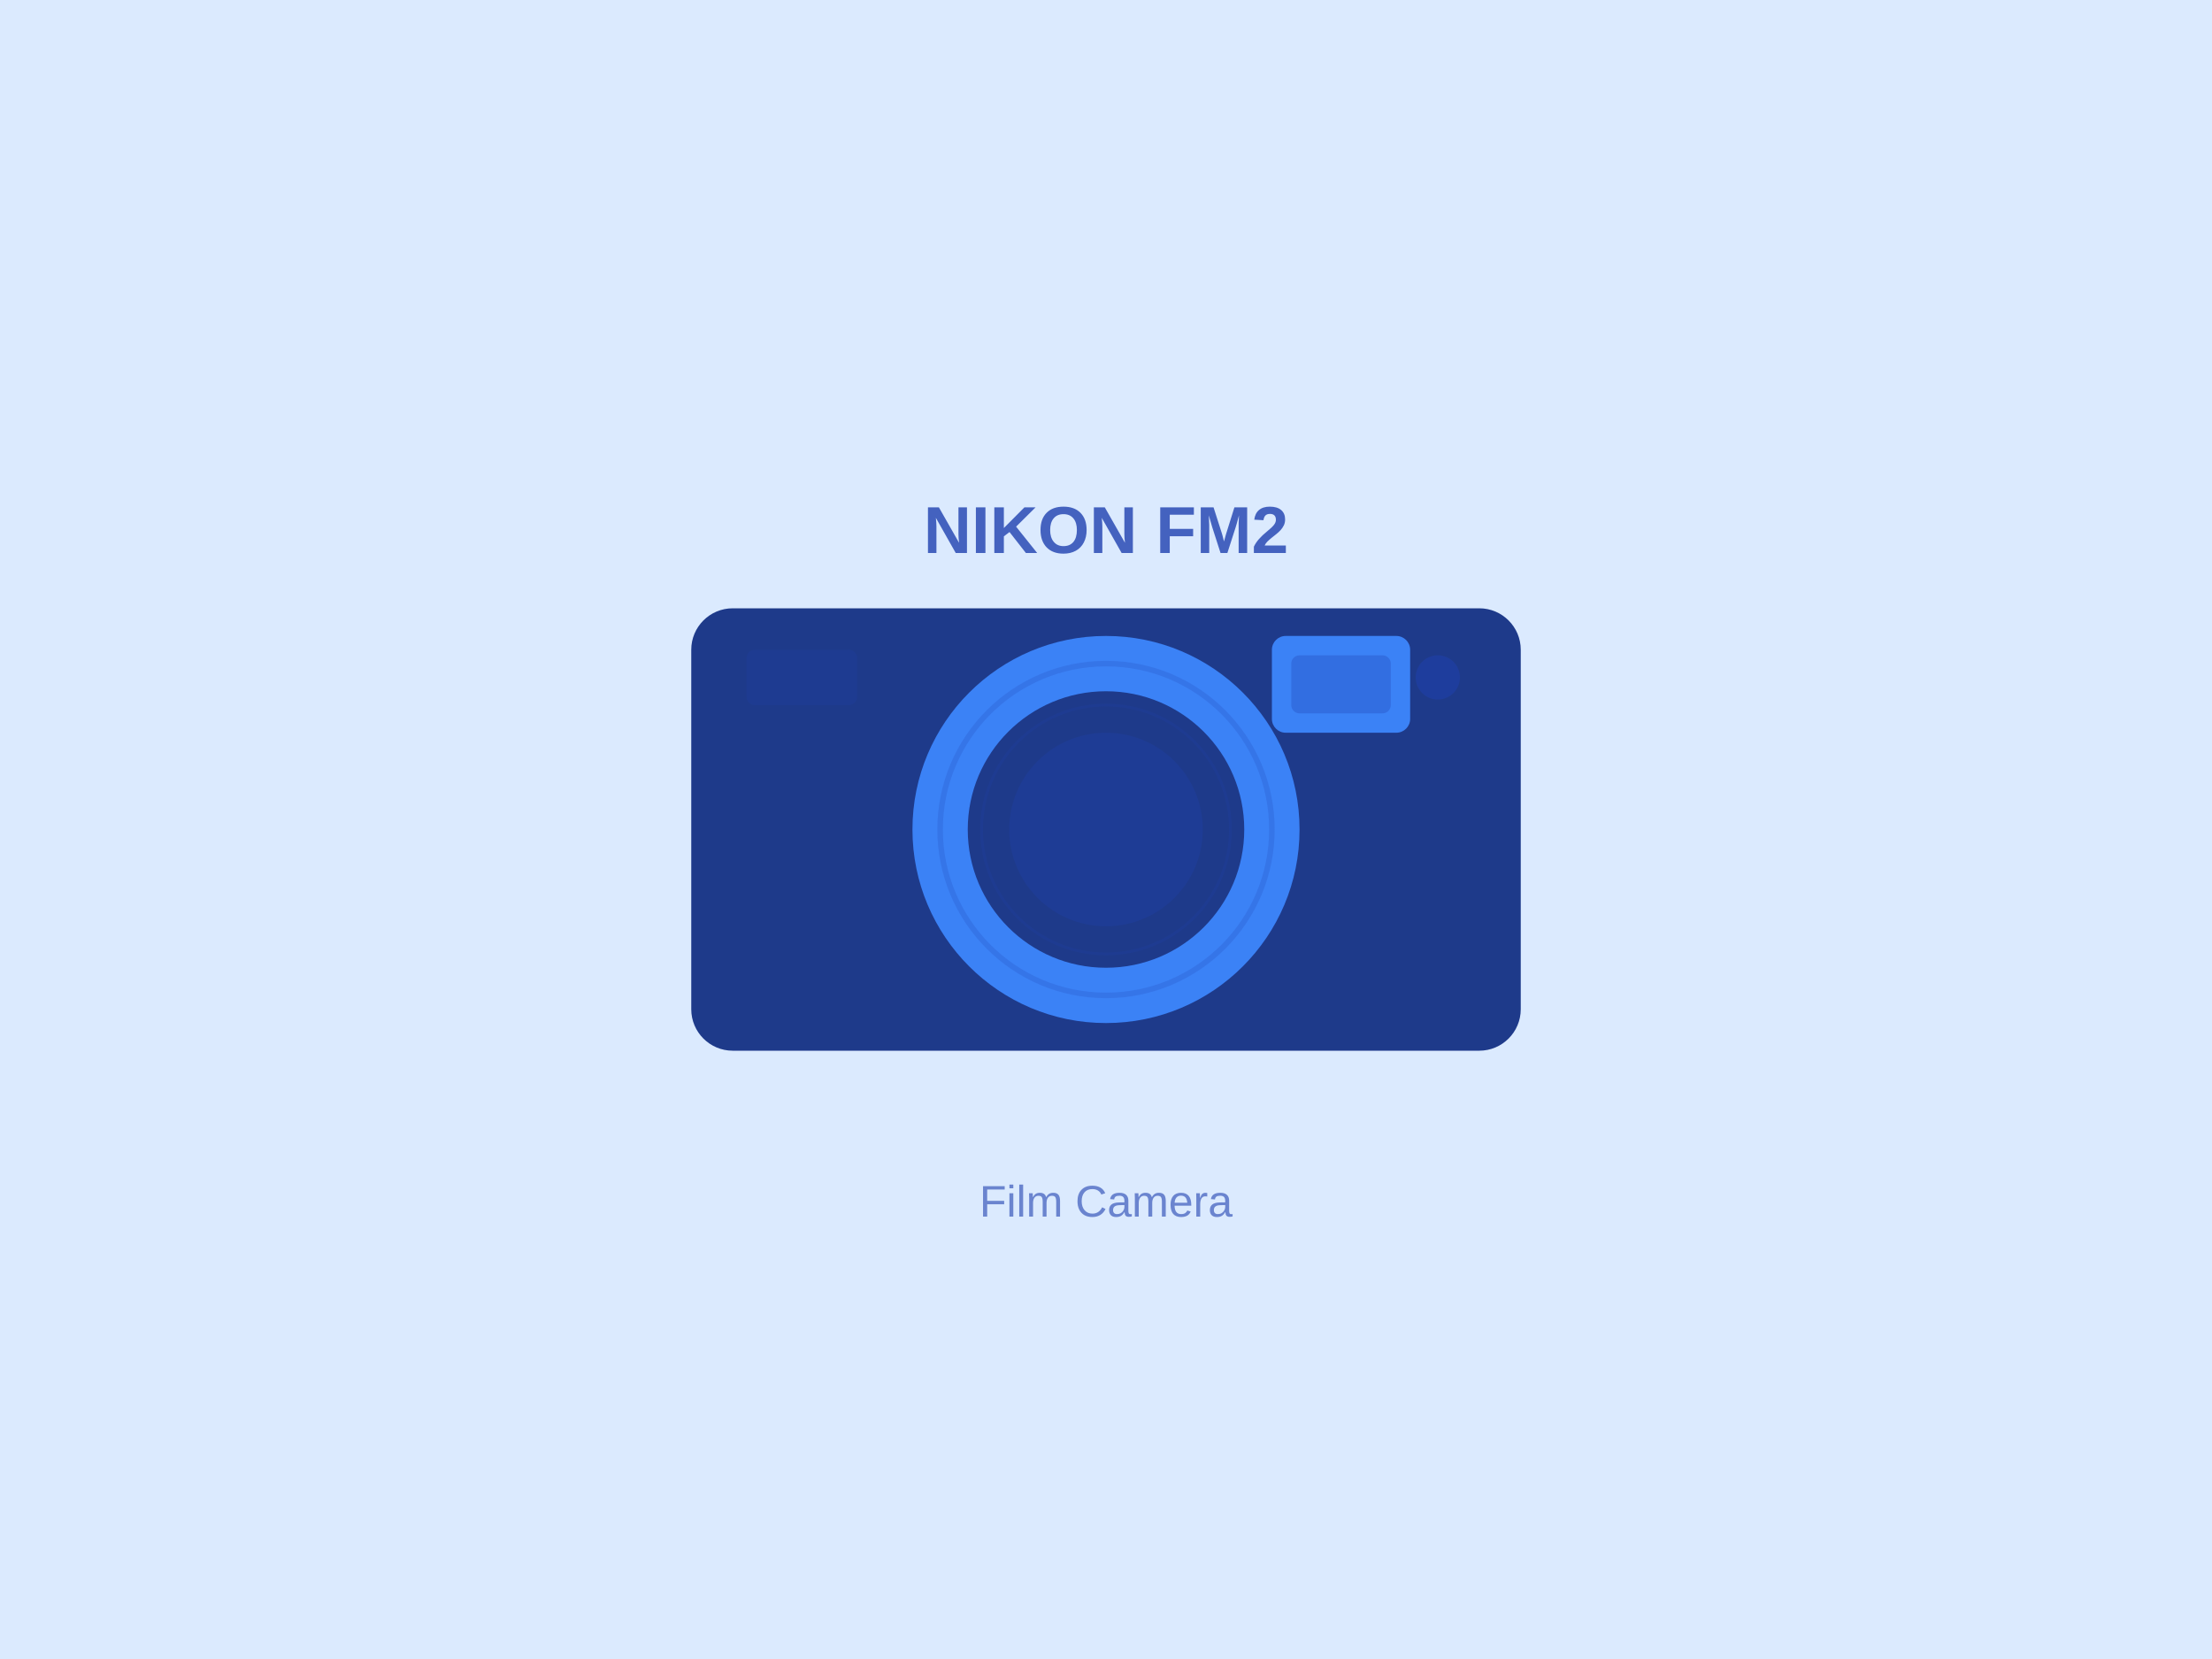
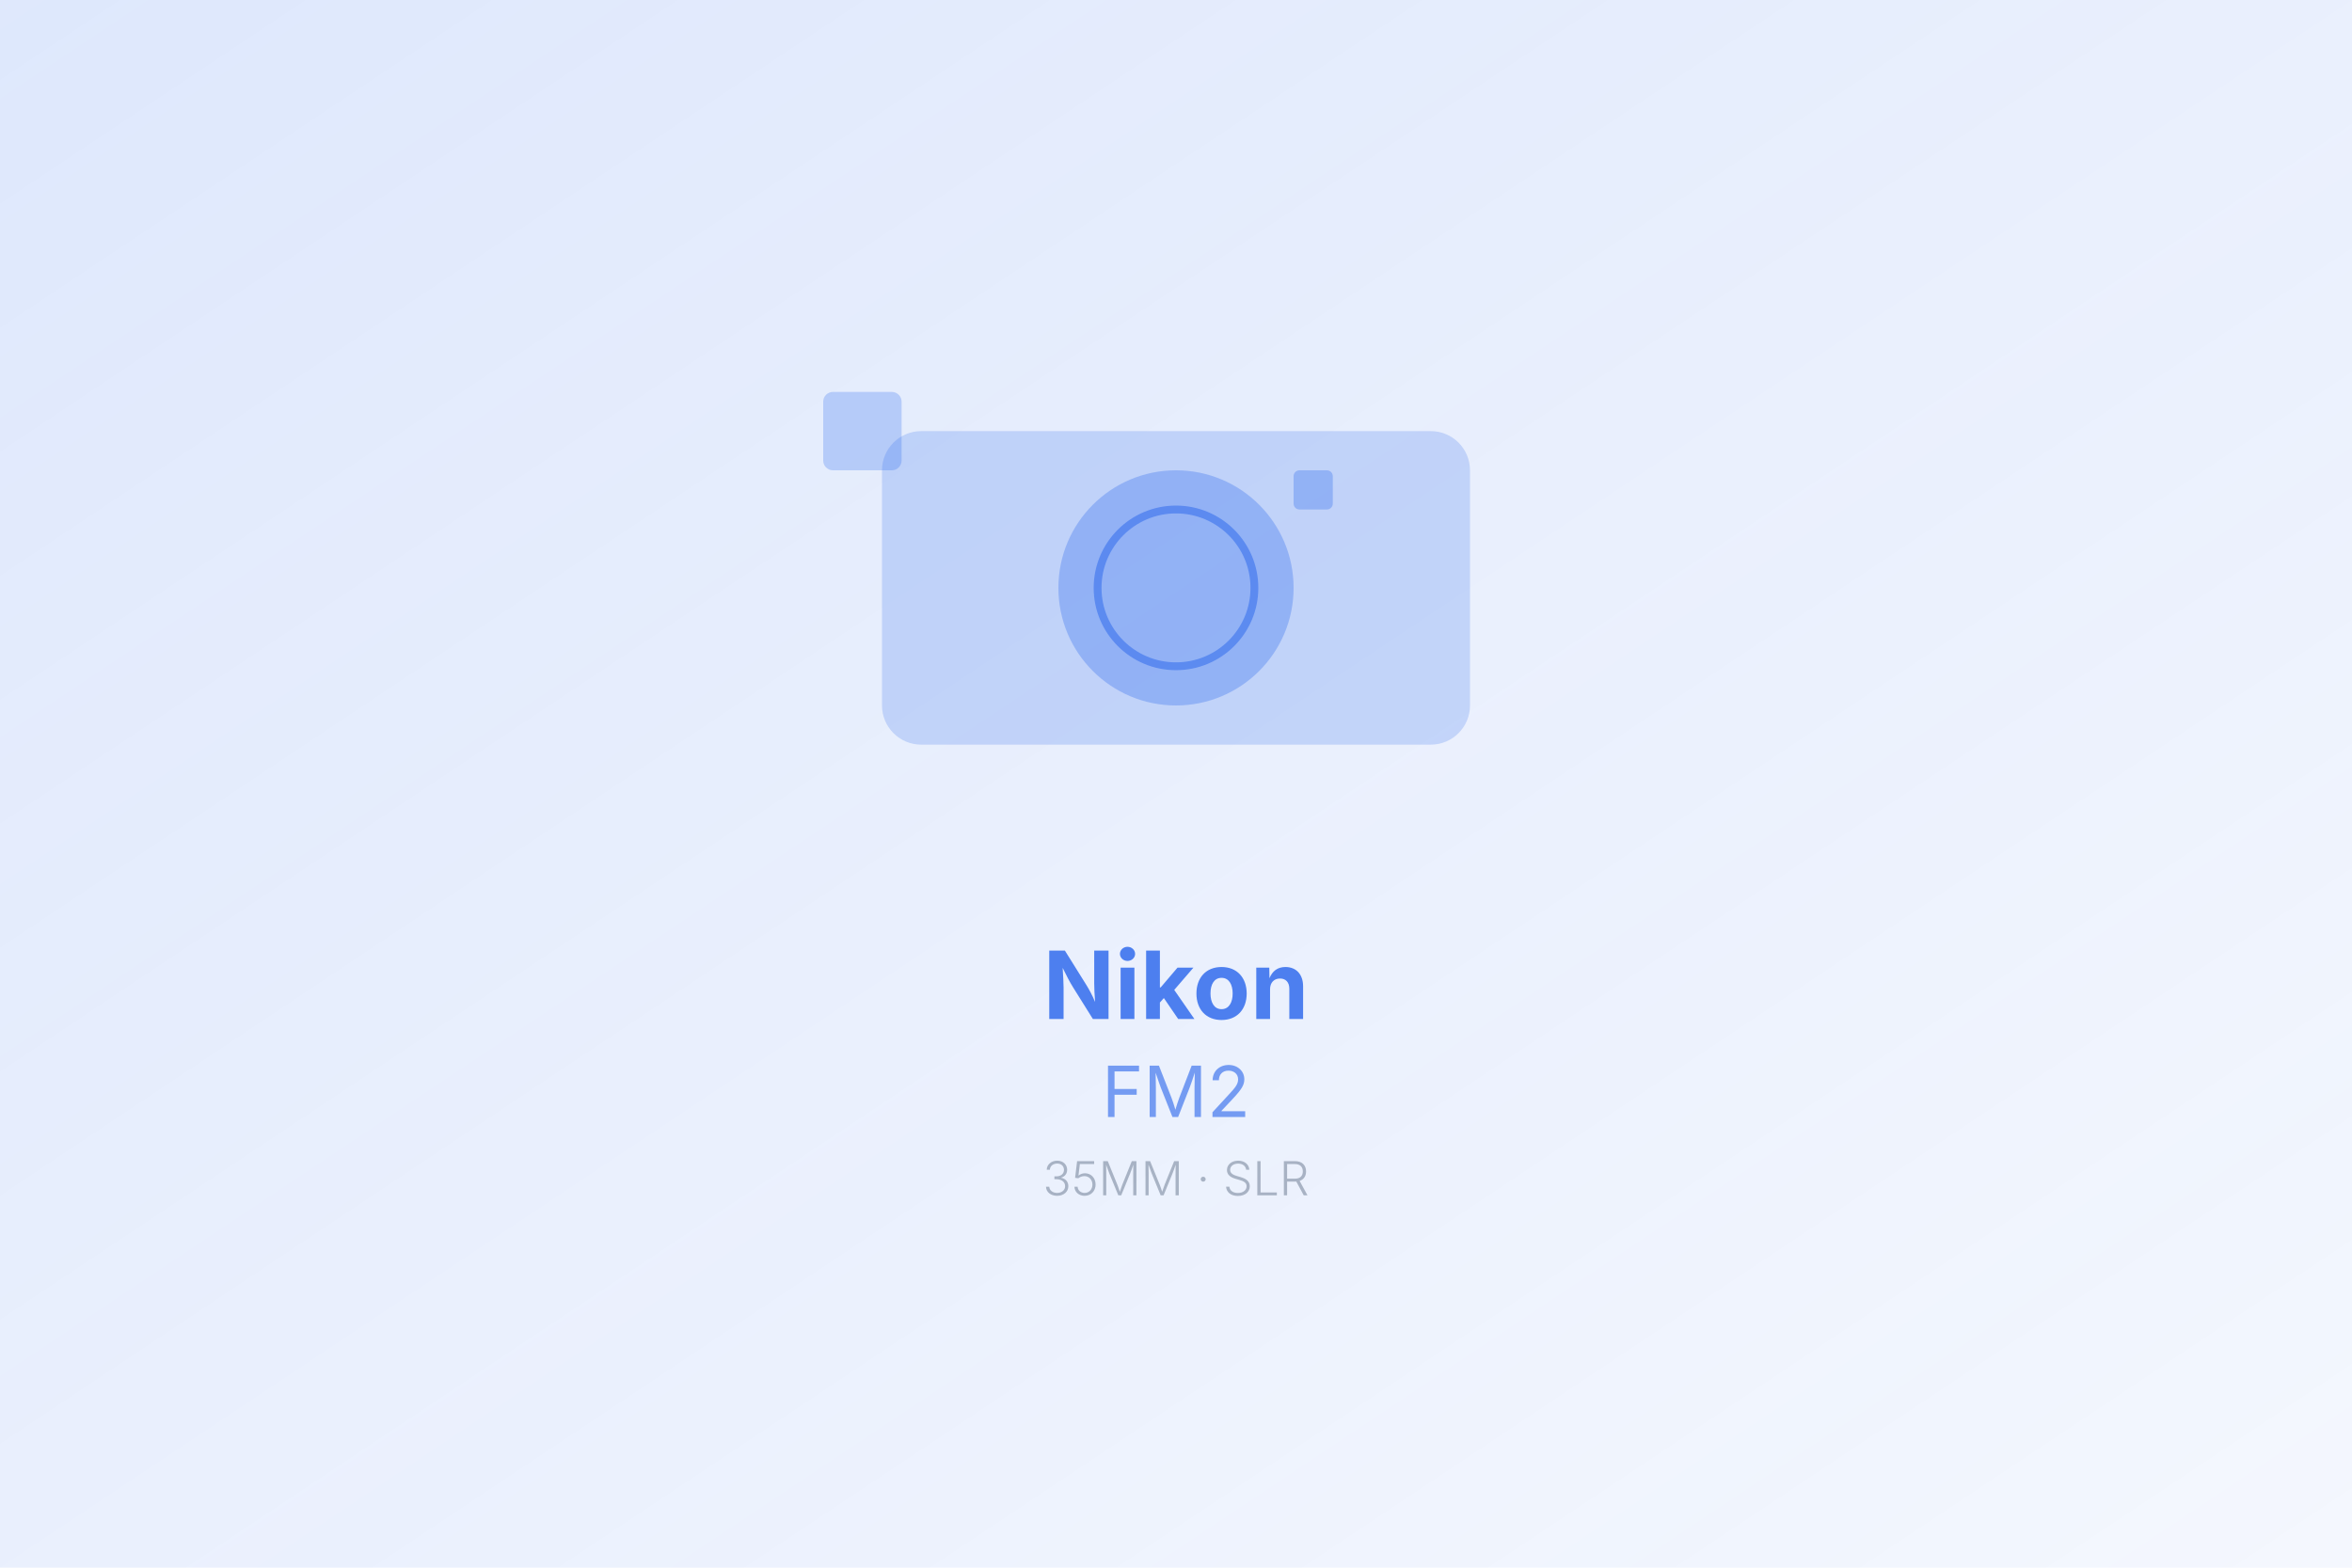
- <svg xmlns="http://www.w3.org/2000/svg" width="800" height="600">
-   <rect width="800" height="600" fill="#dbeafe" />
-   <g transform="translate(400, 300)">
-     <rect x="-150" y="-80" width="300" height="160" fill="#1e3a8a" rx="15" />
-     <circle cx="0" cy="0" r="70" fill="#3b82f6" />
-     <circle cx="0" cy="0" r="50" fill="#1e3a8a" />
-     <circle cx="0" cy="0" r="35" fill="#1e40af" opacity="0.3" />
-     <circle cx="0" cy="0" r="60" fill="none" stroke="#1e40af" stroke-width="2" opacity="0.2" />
-     <circle cx="0" cy="0" r="45" fill="none" stroke="#1e40af" stroke-width="1" opacity="0.2" />
-     <rect x="60" y="-70" width="50" height="35" fill="#3b82f6" rx="5" />
-     <rect x="67" y="-63" width="36" height="21" fill="#1e40af" opacity="0.3" rx="3" />
-     <circle cx="120" cy="-55" r="8" fill="#1e40af" opacity="0.5" />
-     <rect x="-130" y="-65" width="40" height="20" fill="#1e40af" opacity="0.2" rx="3" />
-     <text x="0" y="-100" font-family="Arial, sans-serif" font-size="24" fill="#1e40af" text-anchor="middle" font-weight="bold" opacity="0.8">NIKON FM2</text>
-     <text x="0" y="140" font-family="Arial, sans-serif" font-size="16" fill="#1e40af" text-anchor="middle" opacity="0.6">Film Camera</text>
+ <svg xmlns="http://www.w3.org/2000/svg" width="1200" height="800" viewBox="0 0 1200 800">
+   <defs>
+     <linearGradient id="bg-nikon-fm2" x1="0%" y1="0%" x2="100%" y2="100%">
+       <stop offset="0%" style="stop-color:#2563eb;stop-opacity:0.15" />
+       <stop offset="100%" style="stop-color:#2563eb;stop-opacity:0.05" />
+     </linearGradient>
+   </defs>
+   <rect width="1200" height="800" fill="url(#bg-nikon-fm2)" />
+   <g transform="translate(600.0, 300.0)">
+     <rect x="-150" y="-80" width="300" height="160" rx="20" fill="#2563eb" opacity="0.2" />
+     <circle cx="0" cy="0" r="60" fill="#2563eb" opacity="0.3" />
+     <circle cx="0" cy="0" r="40" fill="none" stroke="#2563eb" stroke-width="4" opacity="0.5" />
+     <rect x="-180" y="-100" width="40" height="40" rx="5" fill="#2563eb" opacity="0.25" />
+     <rect x="60" y="-60" width="20" height="20" rx="3" fill="#2563eb" opacity="0.3" />
  </g>
+   <text x="600.0" y="520.0" font-family="system-ui, -apple-system, sans-serif" font-size="48" font-weight="700" fill="#2563eb" text-anchor="middle" opacity="0.8">
+     Nikon
+   </text>
+   <text x="600.0" y="570.0" font-family="system-ui, -apple-system, sans-serif" font-size="36" font-weight="400" fill="#2563eb" text-anchor="middle" opacity="0.6">
+     FM2
+   </text>
+   <text x="600.0" y="610.0" font-family="system-ui, -apple-system, sans-serif" font-size="24" font-weight="300" fill="#64748b" text-anchor="middle" opacity="0.5">
+     35MM · SLR
+   </text>
</svg>
